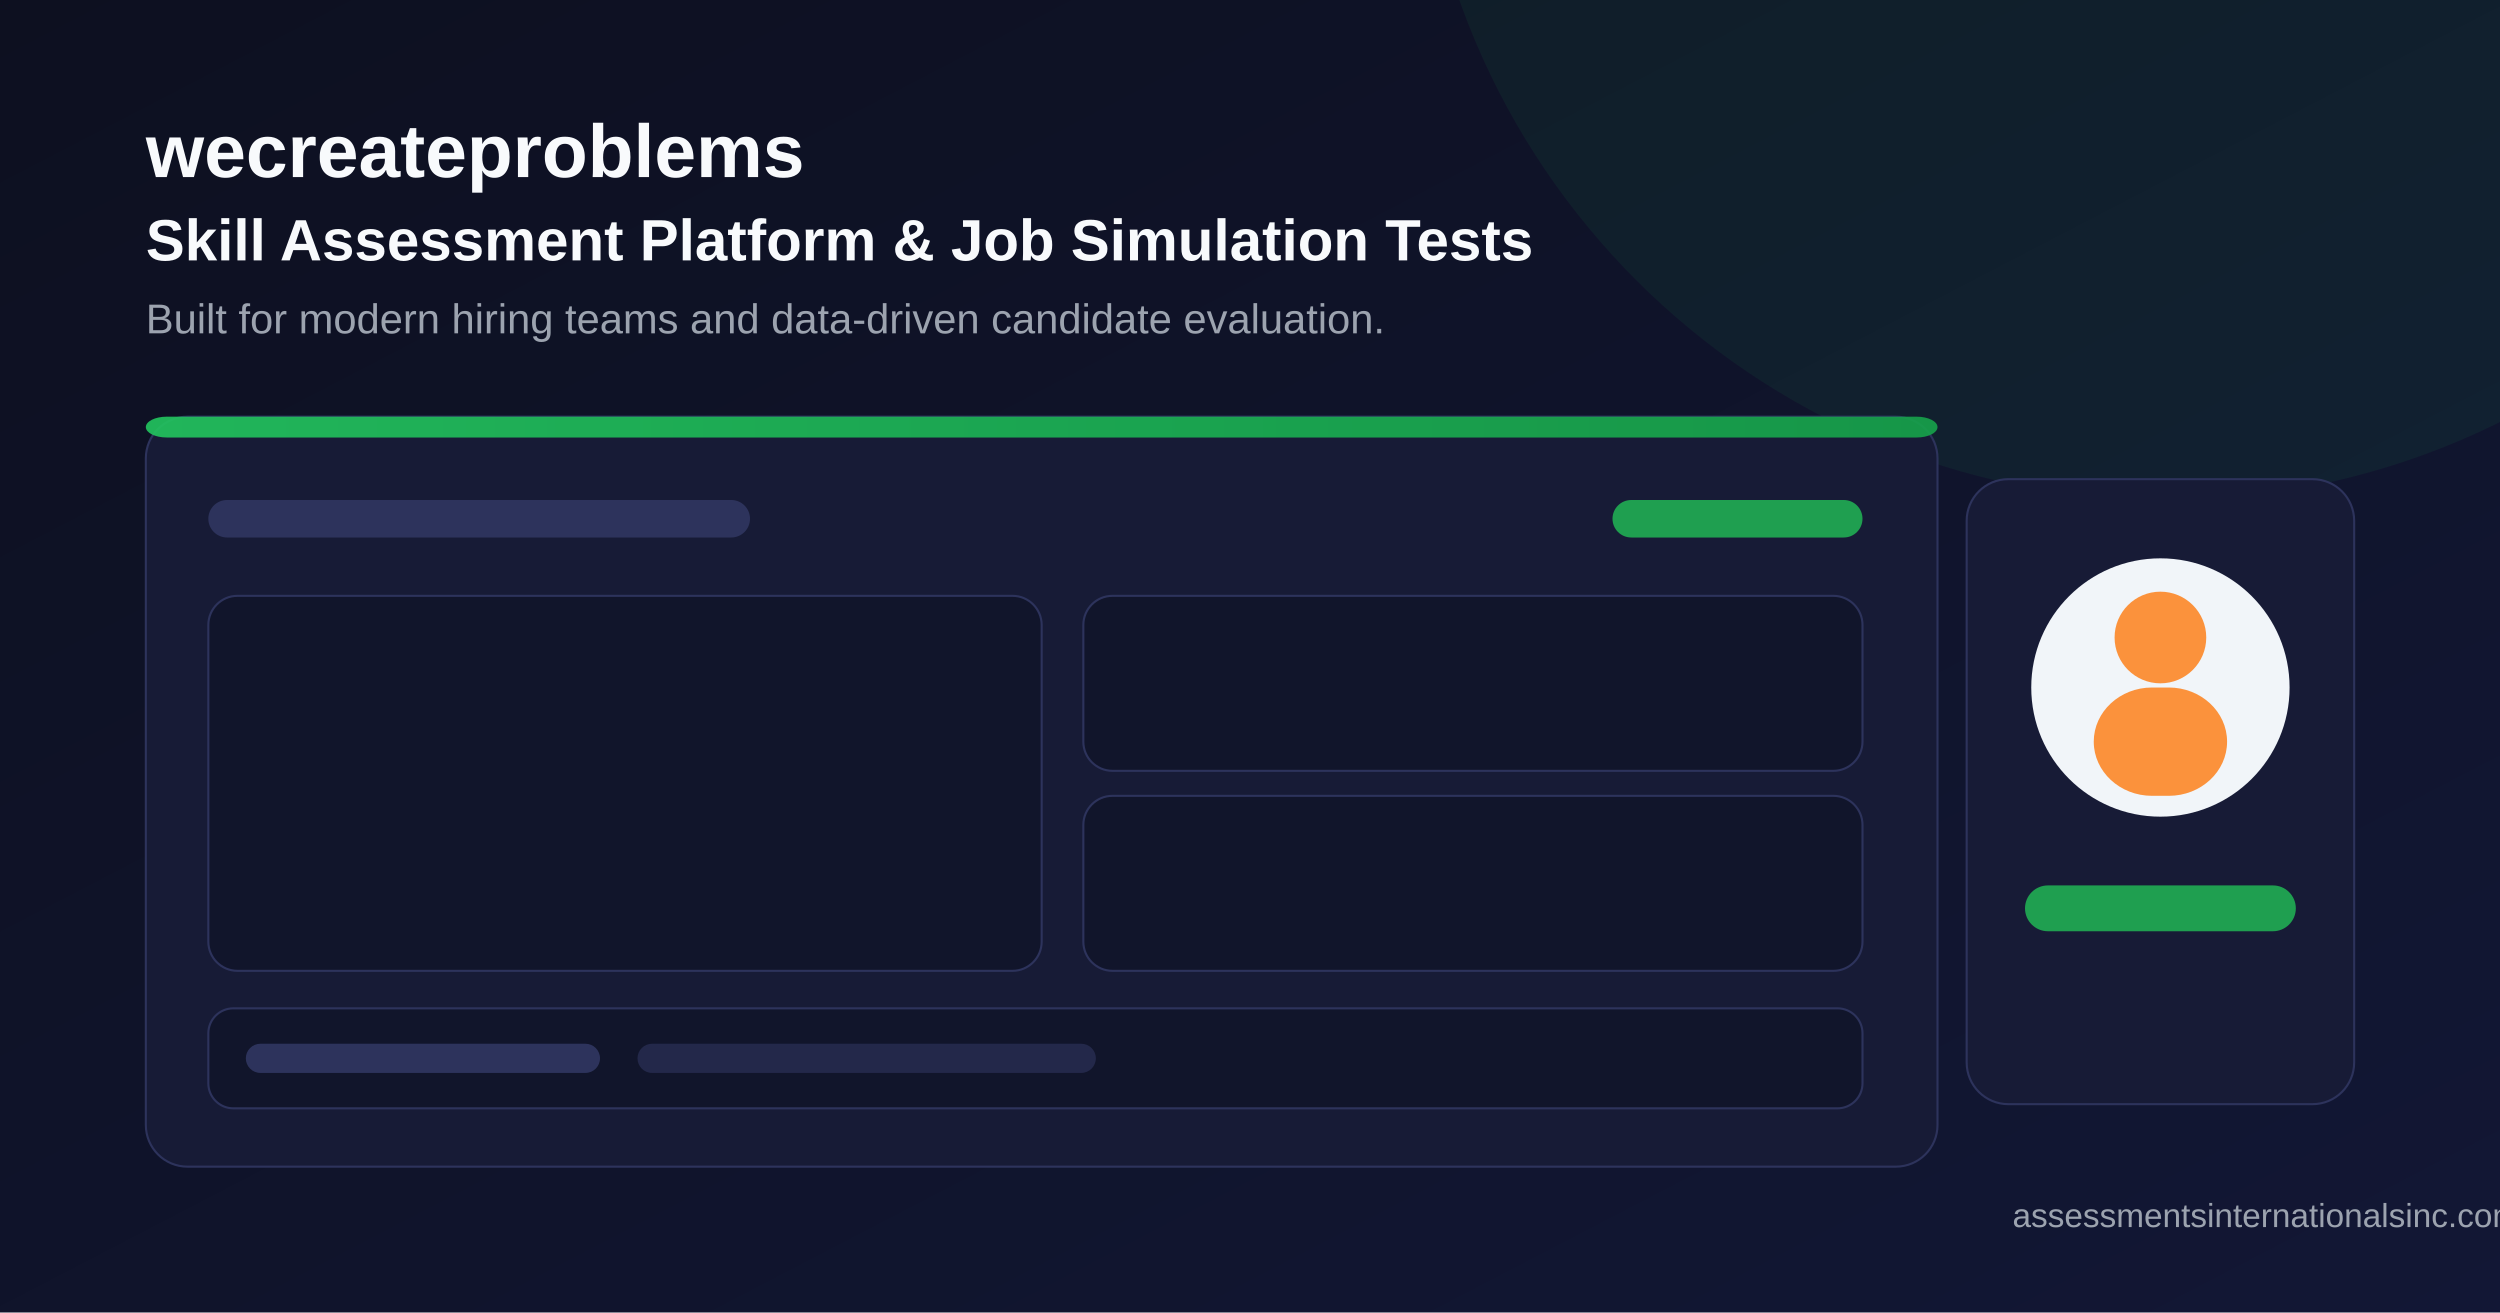
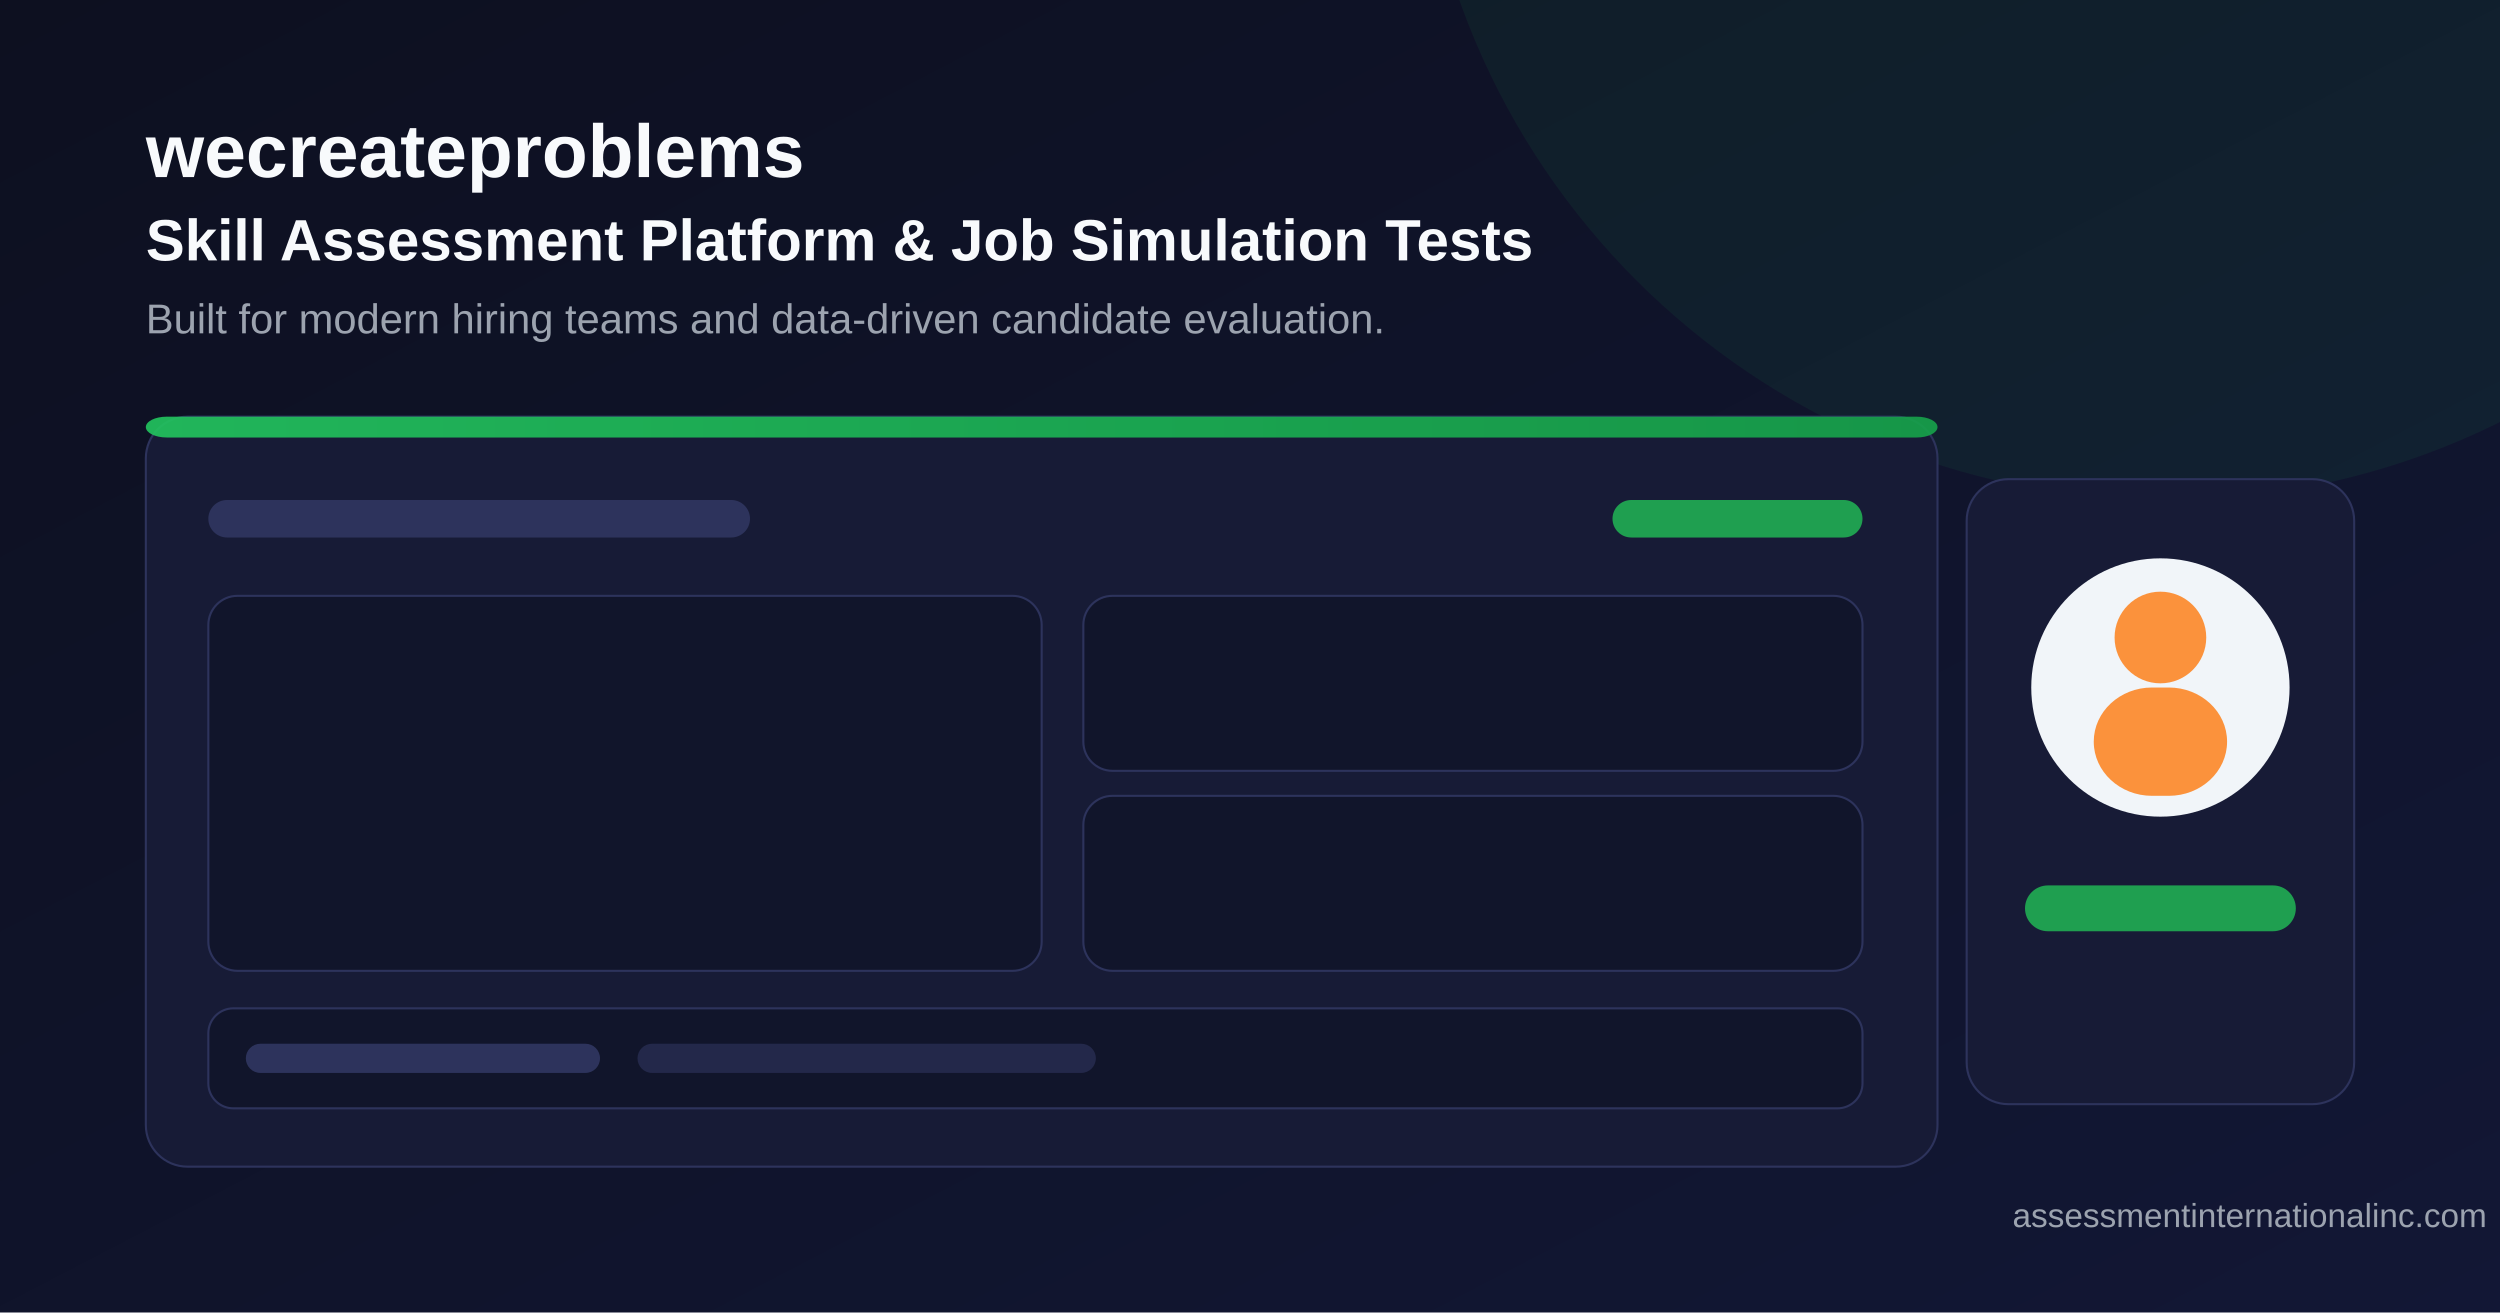
<svg xmlns="http://www.w3.org/2000/svg" width="1200" height="630" viewBox="0 0 1200 630" role="img" aria-label="wecreateproblems dashboard preview">
  <defs>
    <linearGradient id="bg" x1="0" y1="0" x2="1" y2="1">
      <stop offset="0%" stop-color="#0d1020" />
      <stop offset="100%" stop-color="#121735" />
    </linearGradient>
    <linearGradient id="accent" x1="0" y1="0" x2="1" y2="0">
      <stop offset="0%" stop-color="#22c55e" />
      <stop offset="100%" stop-color="#16a34a" />
    </linearGradient>
  </defs>
  <rect width="1200" height="630" fill="url(#bg)" />
  <circle cx="1040" cy="-120" r="360" fill="#22c55e" opacity="0.07" />
  <text x="70" y="85" font-family="DM Sans, Segoe UI, Arial, sans-serif" font-size="36" font-weight="700" fill="#f8fafc">wecreateproblems</text>
  <text x="70" y="125" font-family="DM Sans, Segoe UI, Arial, sans-serif" font-size="28" font-weight="700" fill="#f8fafc">Skill Assessment Platform &amp; Job Simulation Tests</text>
  <text x="70" y="160" font-family="DM Sans, Segoe UI, Arial, sans-serif" font-size="20" fill="#9ca3af">Built for modern hiring teams and data-driven candidate evaluation.</text>
  <rect x="70" y="200" width="860" height="360" rx="20" fill="#171b36" stroke="#2d335c" />
  <rect x="70" y="200" width="860" height="10" rx="10" fill="url(#accent)" opacity="0.9" />
  <rect x="100" y="240" width="260" height="18" rx="9" fill="#2d335c" />
  <rect x="774" y="240" width="120" height="18" rx="9" fill="#1f9f50" />
  <rect x="100" y="286" width="400" height="180" rx="14" fill="#11152b" stroke="#2d335c" />
  <rect x="520" y="286" width="374" height="84" rx="14" fill="#11152b" stroke="#2d335c" />
  <rect x="520" y="382" width="374" height="84" rx="14" fill="#11152b" stroke="#2d335c" />
  <rect x="100" y="484" width="794" height="48" rx="12" fill="#11152b" stroke="#2d335c" />
  <rect x="118" y="501" width="170" height="14" rx="7" fill="#2d335c" />
  <rect x="306" y="501" width="220" height="14" rx="7" fill="#23284a" />
  <rect x="944" y="230" width="186" height="300" rx="20" fill="#171b36" stroke="#2d335c" />
  <circle cx="1037" cy="330" r="62" fill="#f1f5f9" />
  <circle cx="1037" cy="306" r="22" fill="#fb923c" />
  <rect x="1005" y="330" width="64" height="52" rx="28" fill="#fb923c" />
  <rect x="972" y="425" width="130" height="22" rx="11" fill="#1f9f50" />
-   <text x="966" y="589" font-family="DM Sans, Segoe UI, Arial, sans-serif" font-size="16" fill="#9ca3af">assessmentsinternationalsinc.com</text>
+   <text x="966" y="589" font-family="DM Sans, Segoe UI, Arial, sans-serif" font-size="16" fill="#9ca3af">assessmentinternationalinc.com</text>
</svg>
